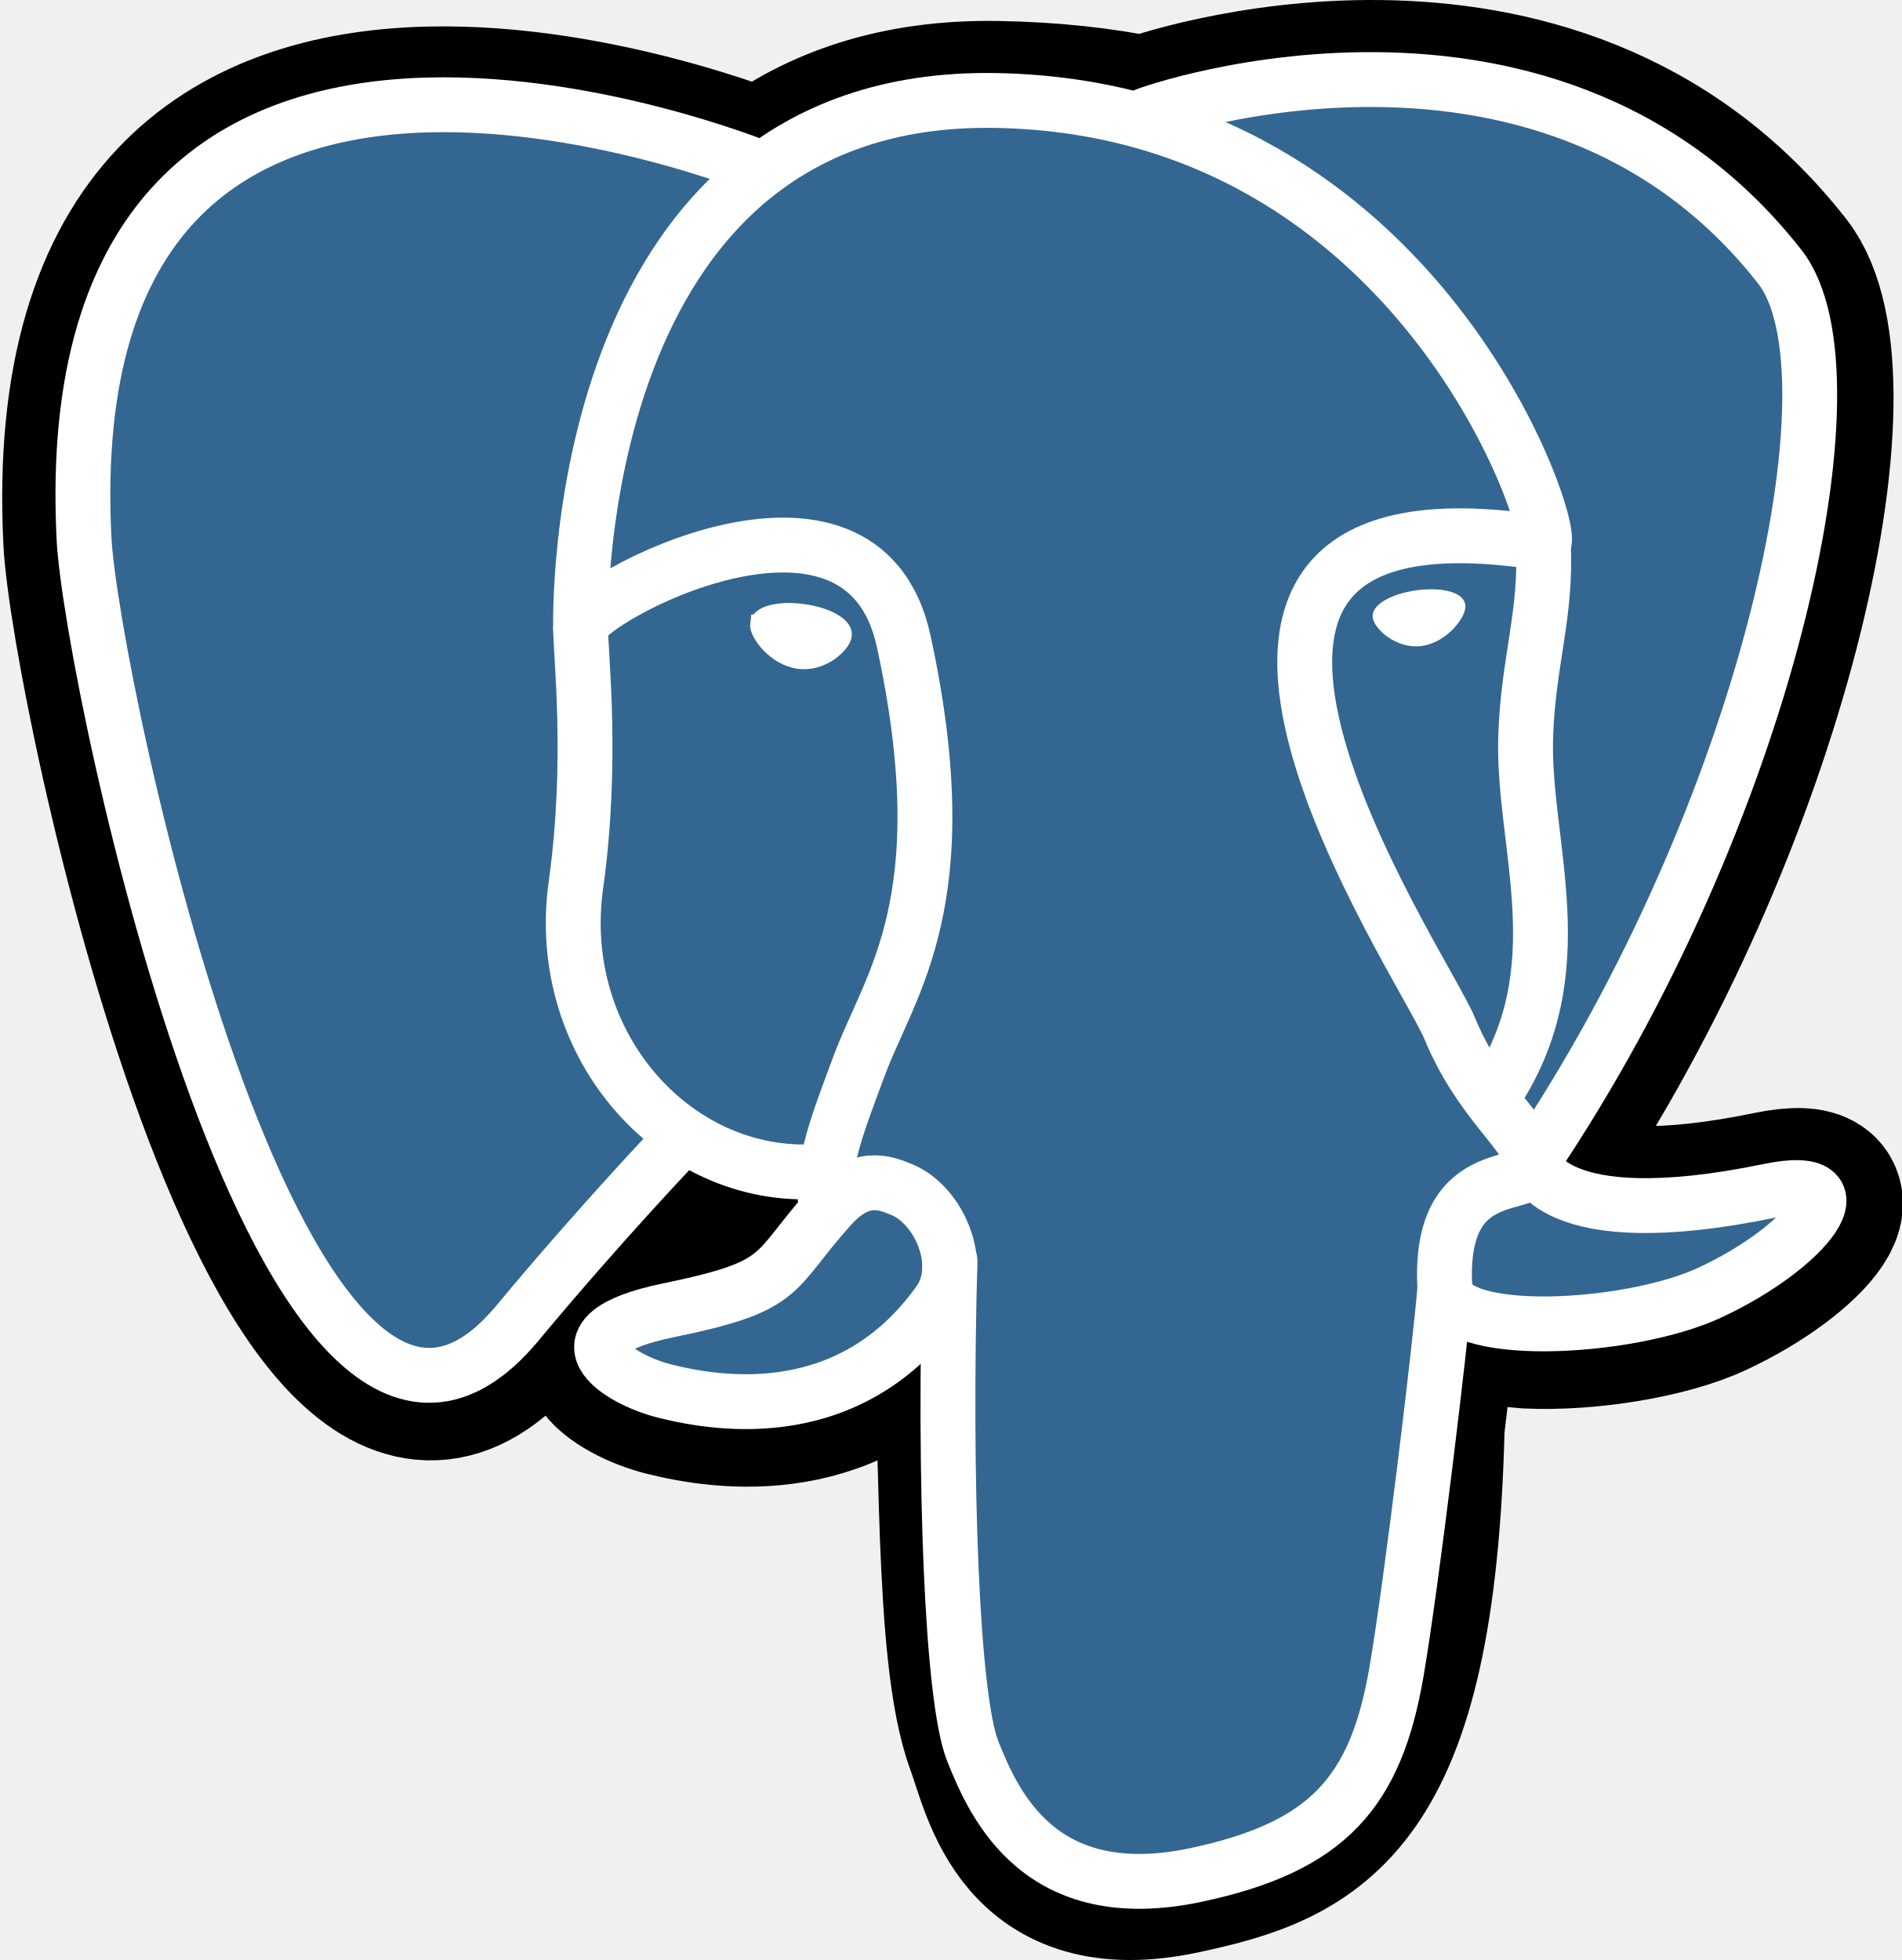
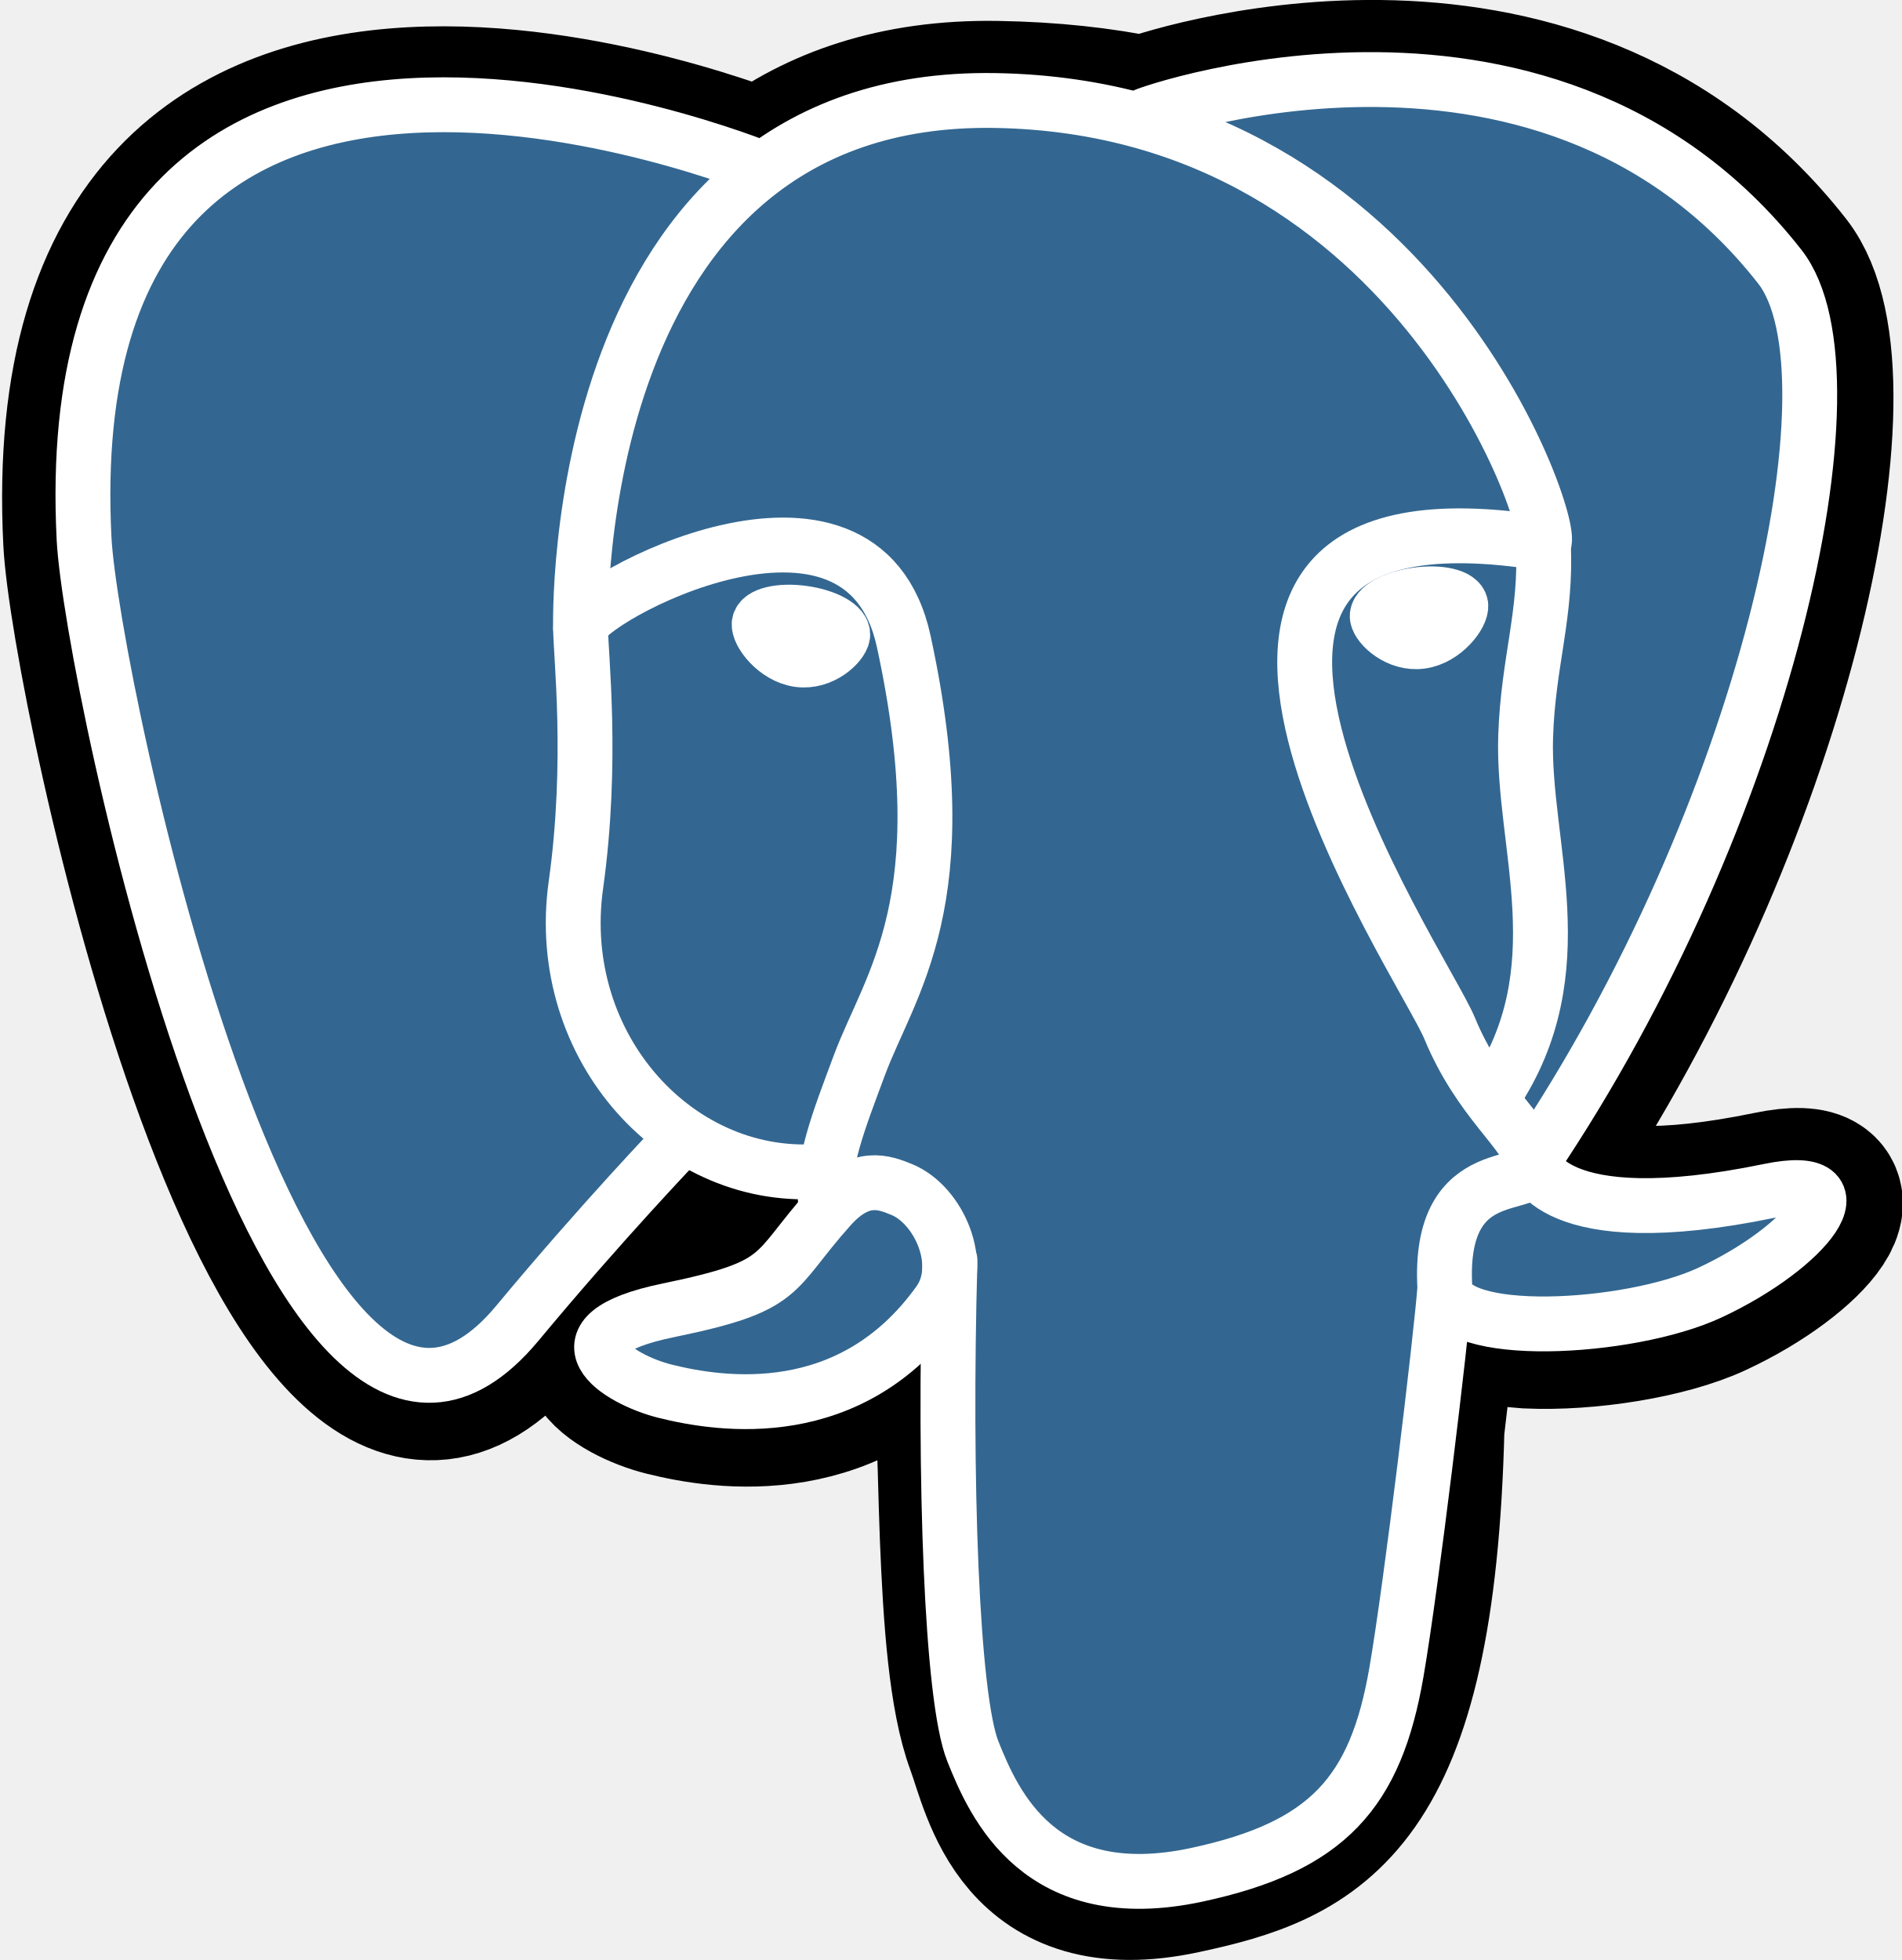
- <svg xmlns="http://www.w3.org/2000/svg" width="432.071pt" height="445.383pt" viewBox="0 0 432.071 445.383" xml:space="preserve">
-   <g id="orginal" style="fill-rule:nonzero;clip-rule:nonzero;stroke:#000000;stroke-miterlimit:4;">
- 	</g>
-   <g id="Layer_x0020_3" style="fill-rule:nonzero;clip-rule:nonzero;fill:none;stroke:#FFFFFF;stroke-width:12.465;stroke-linecap:round;stroke-linejoin:round;stroke-miterlimit:4;">
-     <path style="fill:#000000;stroke:#000000;stroke-width:37.395;stroke-linecap:butt;stroke-linejoin:miter;" d="M323.205,324.227c2.833-23.601,1.984-27.062,19.563-23.239l4.463,0.392c13.517,0.615,31.199-2.174,41.587-7c22.362-10.376,35.622-27.7,13.572-23.148c-50.297,10.376-53.755-6.655-53.755-6.655c53.111-78.803,75.313-178.836,56.149-203.322    C352.514-5.534,262.036,26.049,260.522,26.869l-0.482,0.089c-9.938-2.062-21.06-3.294-33.554-3.496c-22.761-0.374-40.032,5.967-53.133,15.904c0,0-161.408-66.498-153.899,83.628c1.597,31.936,45.777,241.655,98.47,178.31    c19.259-23.163,37.871-42.748,37.871-42.748c9.242,6.14,20.307,9.272,31.912,8.147l0.897-0.765c-0.281,2.876-0.157,5.689,0.359,9.019c-13.572,15.167-9.584,17.83-36.723,23.416c-27.457,5.659-11.326,15.734-0.797,18.367c12.768,3.193,42.305,7.716,62.268-20.224    l-0.795,3.188c5.325,4.26,4.965,30.619,5.72,49.452c0.756,18.834,2.017,36.409,5.856,46.771c3.839,10.36,8.369,37.05,44.036,29.406c29.809-6.388,52.6-15.582,54.677-101.107" />
-     <path style="fill:#336791;stroke:none;" d="M402.395,271.23c-50.302,10.376-53.76-6.655-53.76-6.655c53.111-78.808,75.313-178.843,56.153-203.326c-52.27-66.785-142.752-35.2-144.262-34.38l-0.486,0.087c-9.938-2.063-21.06-3.292-33.56-3.496c-22.761-0.373-40.026,5.967-53.127,15.902    c0,0-161.411-66.495-153.904,83.63c1.597,31.938,45.776,241.657,98.471,178.312c19.26-23.163,37.869-42.748,37.869-42.748c9.243,6.14,20.308,9.272,31.908,8.147l0.901-0.765c-0.28,2.876-0.152,5.689,0.361,9.019c-13.575,15.167-9.586,17.83-36.723,23.416    c-27.459,5.659-11.328,15.734-0.796,18.367c12.768,3.193,42.307,7.716,62.266-20.224l-0.796,3.188c5.319,4.26,9.054,27.711,8.428,48.969c-0.626,21.259-1.044,35.854,3.147,47.254c4.191,11.4,8.368,37.05,44.042,29.406c29.809-6.388,45.256-22.942,47.405-50.555    c1.525-19.631,4.976-16.729,5.194-34.28l2.768-8.309c3.192-26.611,0.507-35.196,18.872-31.203l4.463,0.392c13.517,0.615,31.208-2.174,41.591-7c22.358-10.376,35.618-27.7,13.573-23.148z" />
-     <path d="M215.866,286.484c-1.385,49.516,0.348,99.377,5.193,111.495c4.848,12.118,15.223,35.688,50.9,28.045c29.806-6.39,40.651-18.756,45.357-46.051c3.466-20.082,10.148-75.854,11.005-87.281" />
-     <path d="M173.104,38.256c0,0-161.521-66.016-154.012,84.109c1.597,31.938,45.779,241.664,98.473,178.316c19.256-23.166,36.671-41.335,36.671-41.335" />
-     <path d="M260.349,26.207c-5.591,1.753,89.848-34.889,144.087,34.417c19.159,24.484-3.043,124.519-56.153,203.329" />
-     <path style="stroke-linejoin:bevel;" d="M348.282,263.953c0,0,3.461,17.036,53.764,6.653c22.04-4.552,8.776,12.774-13.577,23.155c-18.345,8.514-59.474,10.696-60.146-1.069c-1.729-30.355,21.647-21.133,19.96-28.739c-1.525-6.85-11.979-13.573-18.894-30.338    c-6.037-14.633-82.796-126.849,21.287-110.183c3.813-0.789-27.146-99.002-124.553-100.599c-97.385-1.597-94.19,119.762-94.19,119.762" />
-     <path d="M188.604,274.334c-13.577,15.166-9.584,17.829-36.723,23.417c-27.459,5.66-11.326,15.733-0.797,18.365c12.768,3.195,42.307,7.718,62.266-20.229c6.078-8.509-0.036-22.086-8.385-25.547c-4.034-1.671-9.428-3.765-16.361,3.994z" />
-     <path d="M187.715,274.069c-1.368-8.917,2.93-19.528,7.536-31.942c6.922-18.626,22.893-37.255,10.117-96.339c-9.523-44.029-73.396-9.163-73.436-3.193c-0.039,5.968,2.889,30.26-1.067,58.548c-5.162,36.913,23.488,68.132,56.479,64.938" />
-     <path style="fill:#FFFFFF;stroke-width:4.155;stroke-linecap:butt;stroke-linejoin:miter;" d="M172.517,141.7c-0.288,2.039,3.733,7.48,8.976,8.207c5.234,0.73,9.714-3.522,9.998-5.559c0.284-2.039-3.732-4.285-8.977-5.015c-5.237-0.731-9.719,0.333-9.996,2.367z" />
-     <path style="fill:#FFFFFF;stroke-width:2.078;stroke-linecap:butt;stroke-linejoin:miter;" d="M331.941,137.543c0.284,2.039-3.732,7.48-8.976,8.207c-5.238,0.73-9.718-3.522-10.005-5.559c-0.277-2.039,3.74-4.285,8.979-5.015c5.239-0.73,9.718,0.333,10.002,2.368z" />
-     <path d="M350.676,123.432c0.863,15.994-3.445,26.888-3.988,43.914c-0.804,24.748,11.799,53.074-7.191,81.435" />
-     <path style="stroke-width:3;" d="M0,60.232" />
+ <svg xmlns="http://www.w3.org/2000/svg" width="432.071pt" height="445.383pt" viewBox="0 0 432.071 445.383">
+   <g fill="none" stroke="#fff" stroke-width="12.465" stroke-linecap="round" stroke-linejoin="round">
+     <path fill="#000" stroke="#000" stroke-width="37.395" d="M323.2 324.23c2.84-23.6 2-27.07 19.57-23.24l4.46.38c13.52.61 31.2-2.17 41.6-7 22.35-10.38 35.6-27.7 13.56-23.15-50.3 10.38-53.76-6.65-53.76-6.65 53.1-78.8 75.3-178.84 56.14-203.32-52.27-66.8-142.74-35.2-144.26-34.4l-.48.1c-9.94-2.06-21.06-3.3-33.55-3.5-22.78-.37-40.05 5.97-53.15 15.9 0 0-161.4-66.5-153.9 83.63 1.6 31.93 45.78 241.65 98.47 178.3 19.26-23.16 37.87-42.74 37.87-42.74 9.24 6.14 20.3 9.27 31.9 8.14l.9-.76c-.28 2.87-.15 5.7.36 9.02-13.57 15.16-9.58 17.83-36.72 23.4-27.46 5.67-11.33 15.75-.8 18.38 12.77 3.2 42.3 7.72 62.27-20.22l-.78 3.18c5.32 4.26 4.96 30.62 5.72 49.46.75 18.83 2 36.4 5.85 46.77 3.83 10.36 8.36 37.05 44.03 29.4 29.8-6.38 52.6-15.58 54.67-101.1" stroke-linecap="butt" stroke-linejoin="miter" />
+     <path fill="#336791" stroke="none" d="M402.4 271.23c-50.3 10.38-53.76-6.66-53.76-6.66 53.1-78.8 75.3-178.84 56.15-203.32-52.28-66.8-142.76-35.2-144.27-34.38l-.5.1c-9.93-2.08-21.05-3.3-33.55-3.5-22.76-.38-40.03 5.96-53.13 15.9 0 0-161.4-66.5-153.9 83.62 1.6 31.93 45.78 241.65 98.47 178.3 19.26-23.16 37.87-42.74 37.87-42.74 9.23 6.14 20.3 9.27 31.9 8.14l.9-.76c-.28 2.87-.15 5.7.36 9.02-13.58 15.16-9.6 17.83-36.72 23.4-27.46 5.67-11.33 15.75-.8 18.38 12.77 3.2 42.3 7.72 62.27-20.22l-.8 3.18c5.33 4.26 9.06 27.72 8.44 48.97-.63 21.26-1.05 35.86 3.14 47.26 4.2 11.4 8.37 37.05 44.05 29.4 29.8-6.38 45.25-22.94 47.4-50.55 1.53-19.63 4.98-16.73 5.2-34.28l2.76-8.3c3.2-26.62.5-35.2 18.87-31.2l4.46.38c13.52.6 31.2-2.18 41.6-7 22.35-10.38 35.6-27.7 13.56-23.15z" />
+     <path d="M215.87 286.48c-1.4 49.52.34 99.38 5.2 111.5 4.84 12.12 15.2 35.7 50.9 28.04 29.8-6.4 40.64-18.75 45.35-46.05 3.46-20.08 10.14-75.85 11-87.28M173.1 38.26s-161.52-66.02-154 84.1c1.6 31.94 45.77 241.67 98.47 178.32 19.25-23.17 36.67-41.33 36.67-41.33M260.35 26.2c-5.6 1.76 89.85-34.88 144.1 34.42 19.14 24.5-3.06 124.52-56.17 203.33M348.28 263.95s3.46 17.04 53.77 6.66c22.04-4.55 8.77 12.78-13.58 23.16-18.35 8.5-59.48 10.7-60.15-1.07-1.73-30.36 21.65-21.14 19.96-28.75-1.52-6.85-11.98-13.57-18.9-30.34-6.03-14.62-82.8-126.83 21.3-110.17 3.8-.8-27.15-99-124.56-100.6-97.38-1.6-94.2 119.76-94.2 119.76" />
+     <path d="M188.6 274.33c-13.57 15.17-9.58 17.83-36.72 23.42-27.46 5.66-11.32 15.73-.8 18.37 12.77 3.2 42.3 7.7 62.27-20.23 6.08-8.52-.04-22.1-8.38-25.56-4.04-1.67-9.43-3.77-16.37 4zM187.72 274.07c-1.37-8.92 2.93-19.53 7.53-31.94 6.92-18.63 22.9-37.26 10.12-96.34-9.53-44.04-73.4-9.18-73.44-3.2-.04 5.96 2.9 30.26-1.07 58.54-5.16 36.92 23.5 68.14 56.48 64.94" />
+     <path fill="#fff" d="M172.52 141.7c-.3 2.04 3.73 7.48 8.97 8.2 5.23.74 9.7-3.52 10-5.55.27-2.04-3.74-4.3-9-5.02-5.22-.73-9.7.34-9.98 2.37zM331.94 137.54c.28 2.04-3.73 7.48-8.98 8.2-5.23.74-9.7-3.5-10-5.55-.28-2.05 3.74-4.3 8.98-5.02 5.24-.73 9.72.33 10 2.36z" />
+     <path d="M350.68 123.43c.86 16-3.45 26.9-4 43.92-.8 24.74 11.8 53.07-7.18 81.43M0 60.23" />
  </g>
</svg>
